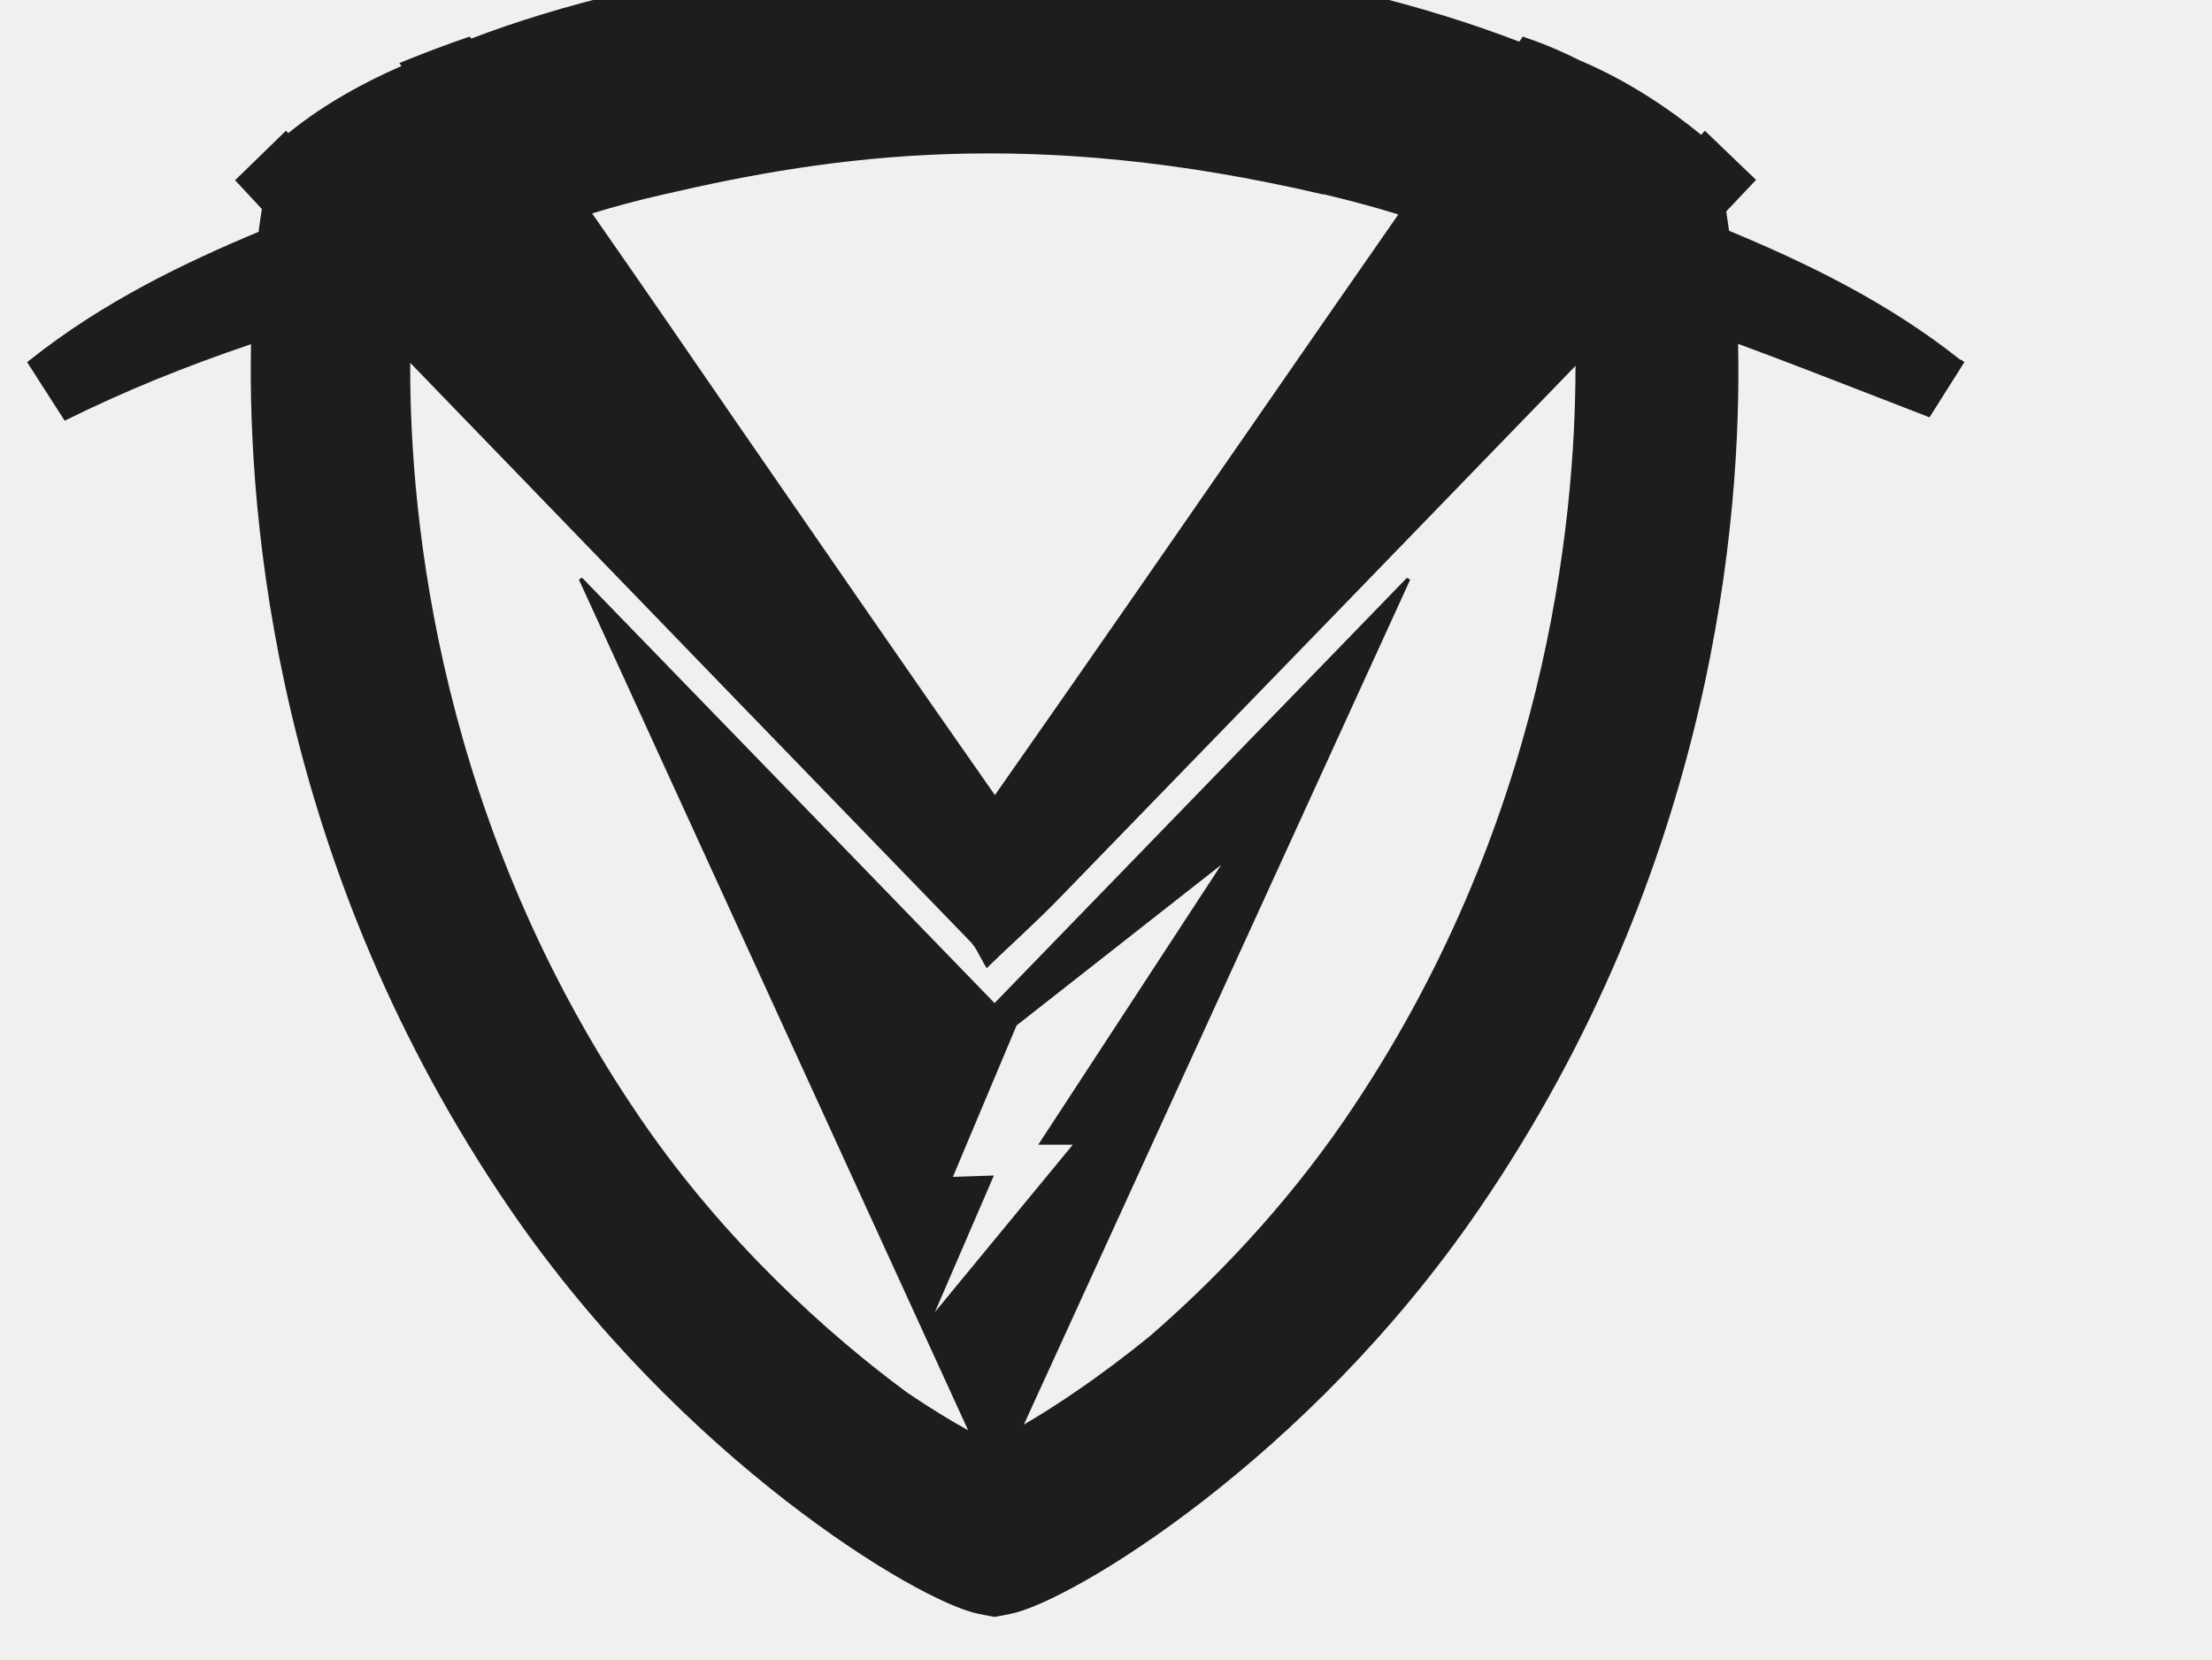
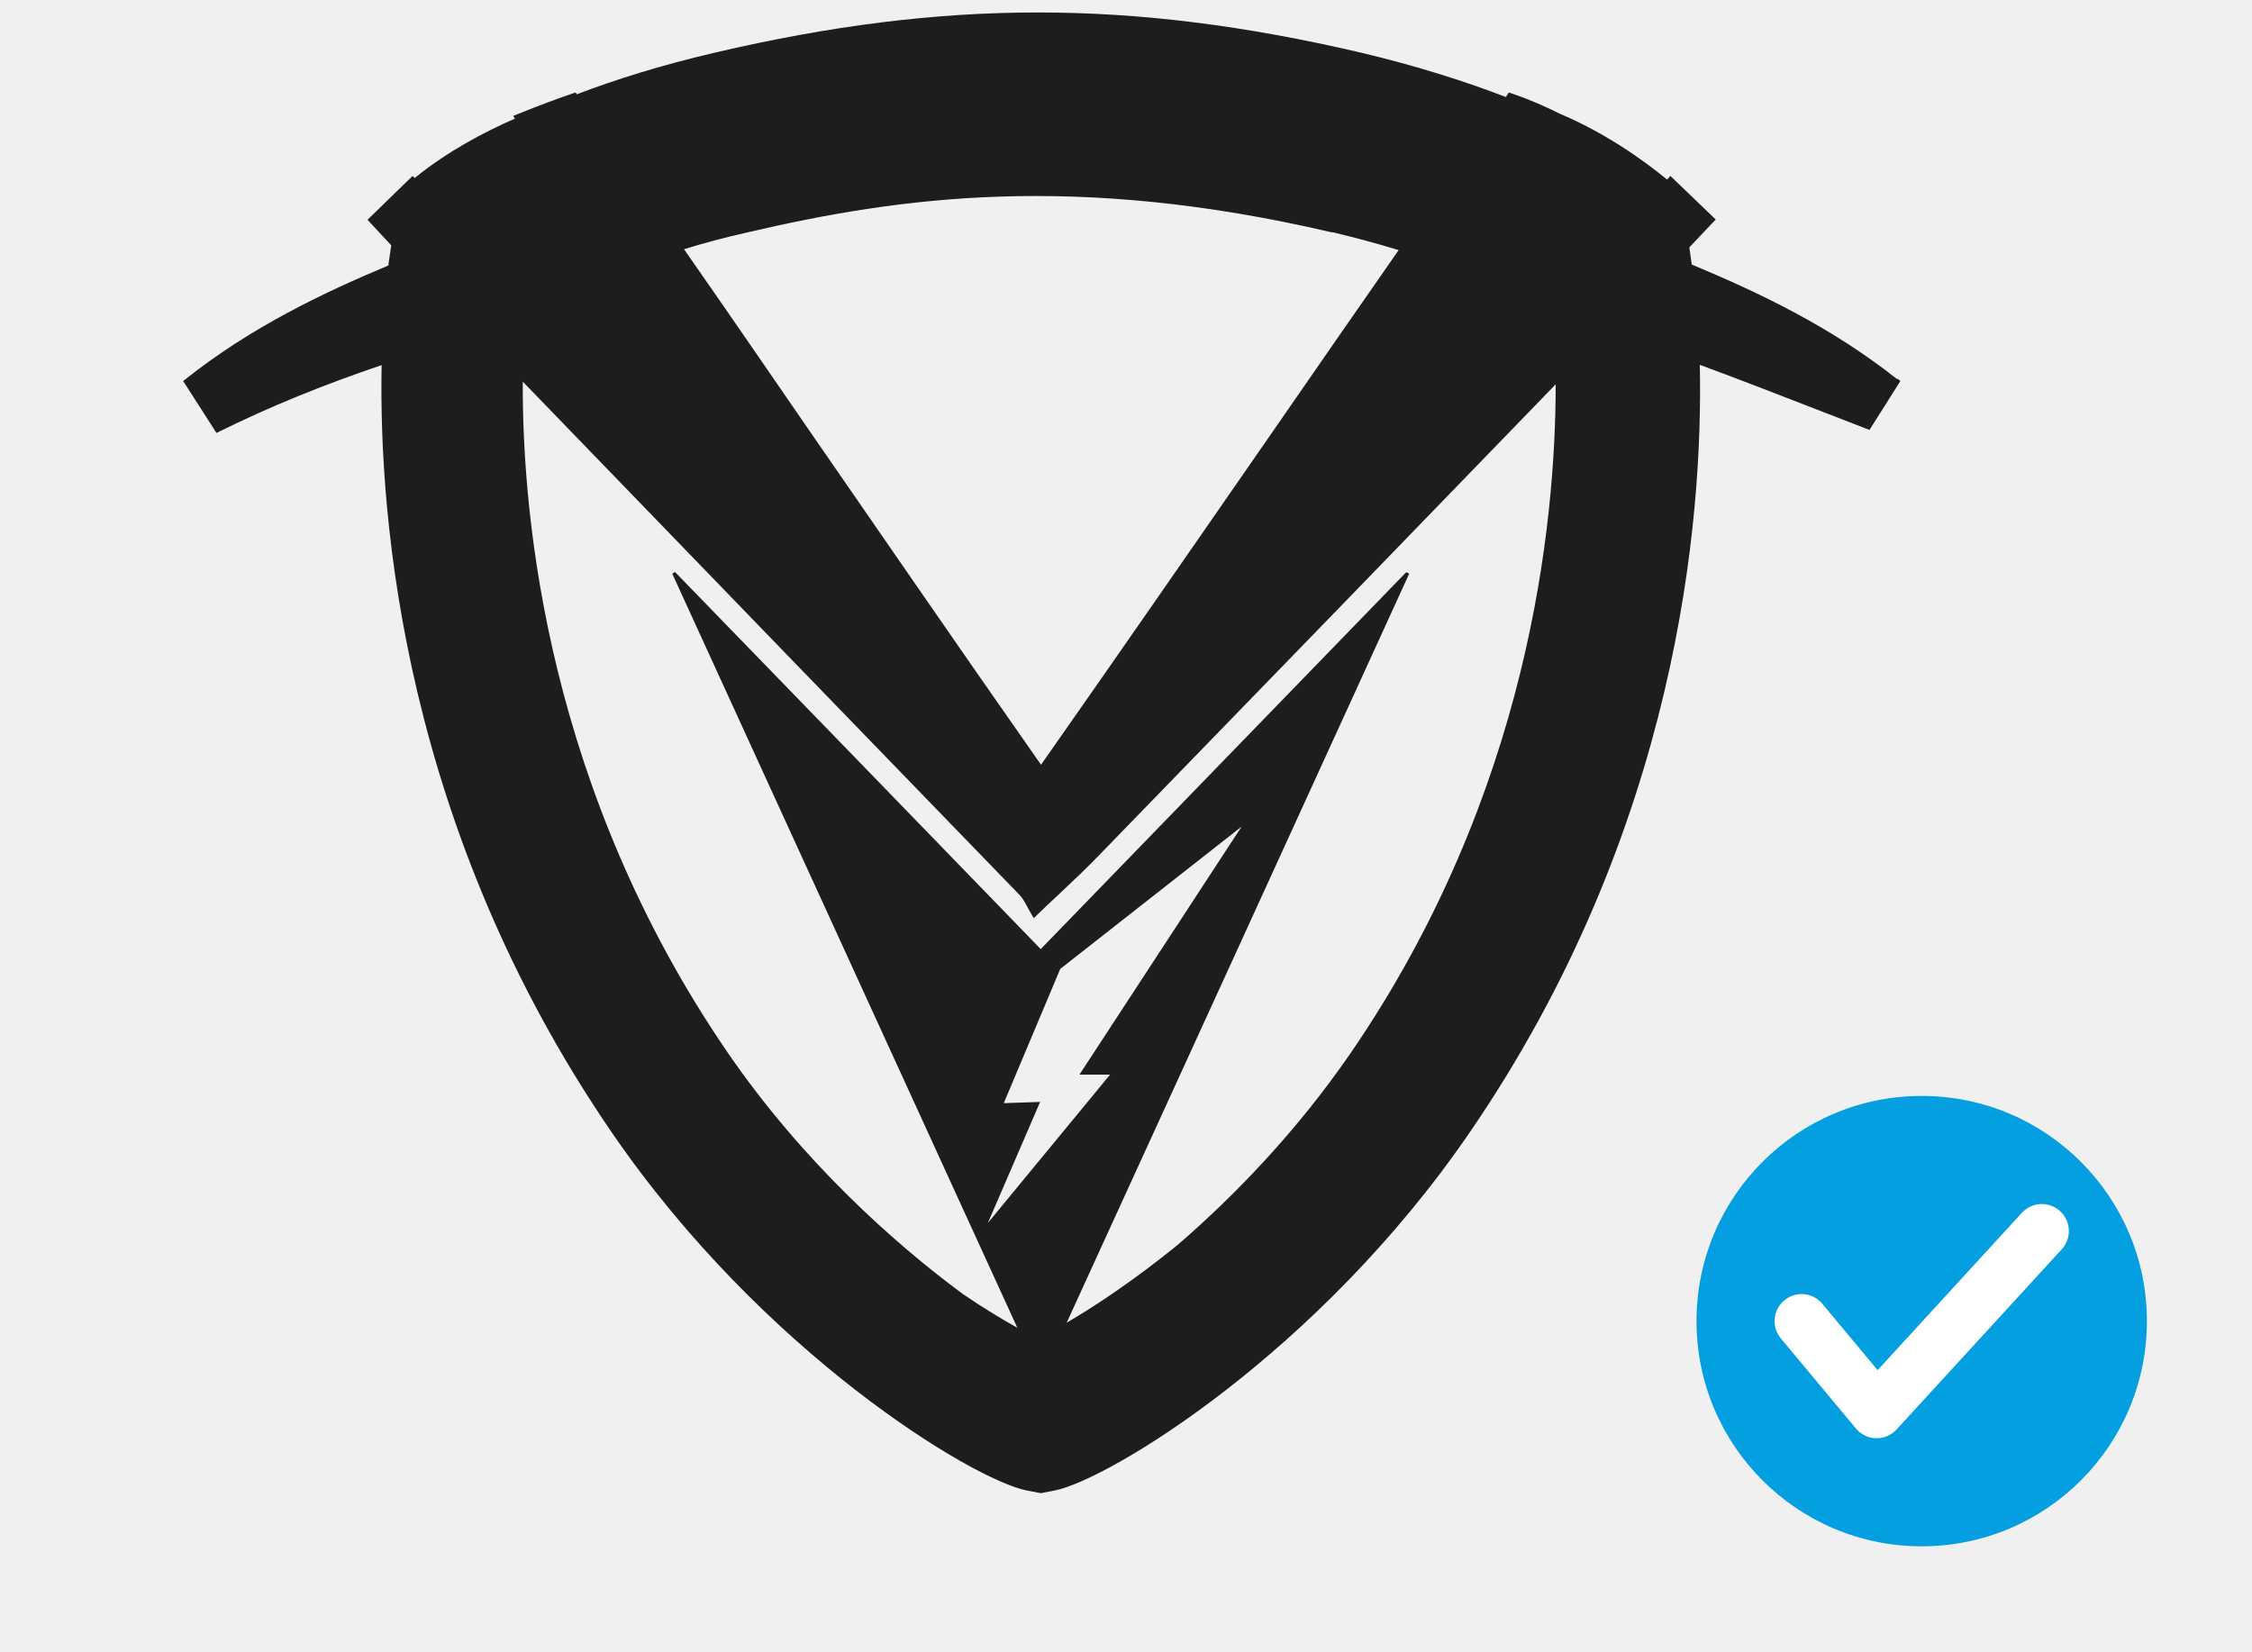
- <svg xmlns="http://www.w3.org/2000/svg" viewBox="493 120 653 490">
+ <svg xmlns="http://www.w3.org/2000/svg" viewBox="440 100 750 550">
  <defs>
    <style>.st0 { fill: #1d1d1b; }</style>
  </defs>
  <path class="st0" d="M1071.7,226.2c-21.7-17.2-45.5-28.6-68.3-38.1,0,0,0-.1,0-.2l-.8-5.5,8.8-9.3-15.1-14.5-1.1,1.2c-8.8-7.2-21.2-15.8-35.9-22-4.4-2.2-9.2-4.4-15.9-6.7l-.9-.3-.5.8c-.2.2-.3.5-.5.7-13.3-5.1-29.4-10.3-48.4-14.8-76.3-17.8-138.6-17.8-214.9,0-18,4.2-33.3,9-46.1,13.9l-.4-.6-.9.3q-7.7,2.6-18.4,6.9l-1.5.6.6.9c-10.1,4.4-22.5,10.9-33.4,19.8l-.7-.7-15,14.6,7.9,8.5-.9,6.1c0,.1,0,.3,0,.6-21.8,9.1-46,20.7-67.5,37.8l-.9.7,11.1,17.3,1-.5c16.4-8.1,33.9-15.3,54-22.1-1,51.6,7.4,154.5,76.6,255.5,50.4,73.5,120.2,115.7,138.2,119.3l4.7.9,4.7-.9c18-3.6,87.9-45.8,138.2-119.3,69.3-101.1,77.7-204,76.6-255.6,13,4.8,25.6,9.7,39,14.9,5.5,2.1,11,4.3,16.5,6.4l1,.4,10.3-16.3-.9-.7ZM774.3,467.4l18.8-44.7,60.4-47.4-54,82.6h10.2c0,0-40.7,49.4-40.7,49.4l17.4-40.3-12.1.4ZM795.3,540.4c38.4-83.9,76.2-166.6,114-249.3-.3-.2-.6-.4-1-.5-40.4,41.7-80.9,83.4-121.7,125.5-41-42.3-81.4-84-121.8-125.6-.3.2-.6.4-.9.6,38.1,83.3,76.3,166.7,114.9,251.1-4.7-2.6-10.9-6.3-18.1-11.2-22.9-16.9-53.5-44.2-78.4-80.5-59.6-87-68.4-177-68.2-223.4,30.4,31.5,60.9,62.9,91.3,94.4,24.7,25.5,49.3,50.9,74,76.4,1.3,1.3,2.2,3.1,3,4.6.4.7.8,1.4,1.1,2l.8,1.3,1.1-1.1c2.6-2.5,5-4.8,7.3-6.9,4.5-4.3,8.4-7.9,12.2-11.8,60.7-62.5,108.6-111.9,153.2-158,0,46.6-8.9,136.1-68.2,222.6-18,26.2-38.9,47.8-57.8,64.1-14.8,12-28,20.7-37,25.9ZM883.6,177.3c8,1.9,15.4,3.9,22.2,6-14.2,20.4-28.1,40.4-41.7,60.1-24.8,35.8-50.4,72.8-77.4,111.3-27-38.5-52.4-75.5-77.1-111.2-13.6-19.8-27.5-40-41.8-60.5,6.5-2,13.5-3.9,21.1-5.6,50.6-11.8,109.1-20,194.7,0Z" />
+   <circle cx="1080" cy="540" r="75" fill="#039fe1" />
+   <polyline points="1040,540 1065,570 1120,510" fill="none" stroke="#fff" stroke-width="18" stroke-linecap="round" stroke-linejoin="round" />
</svg>
